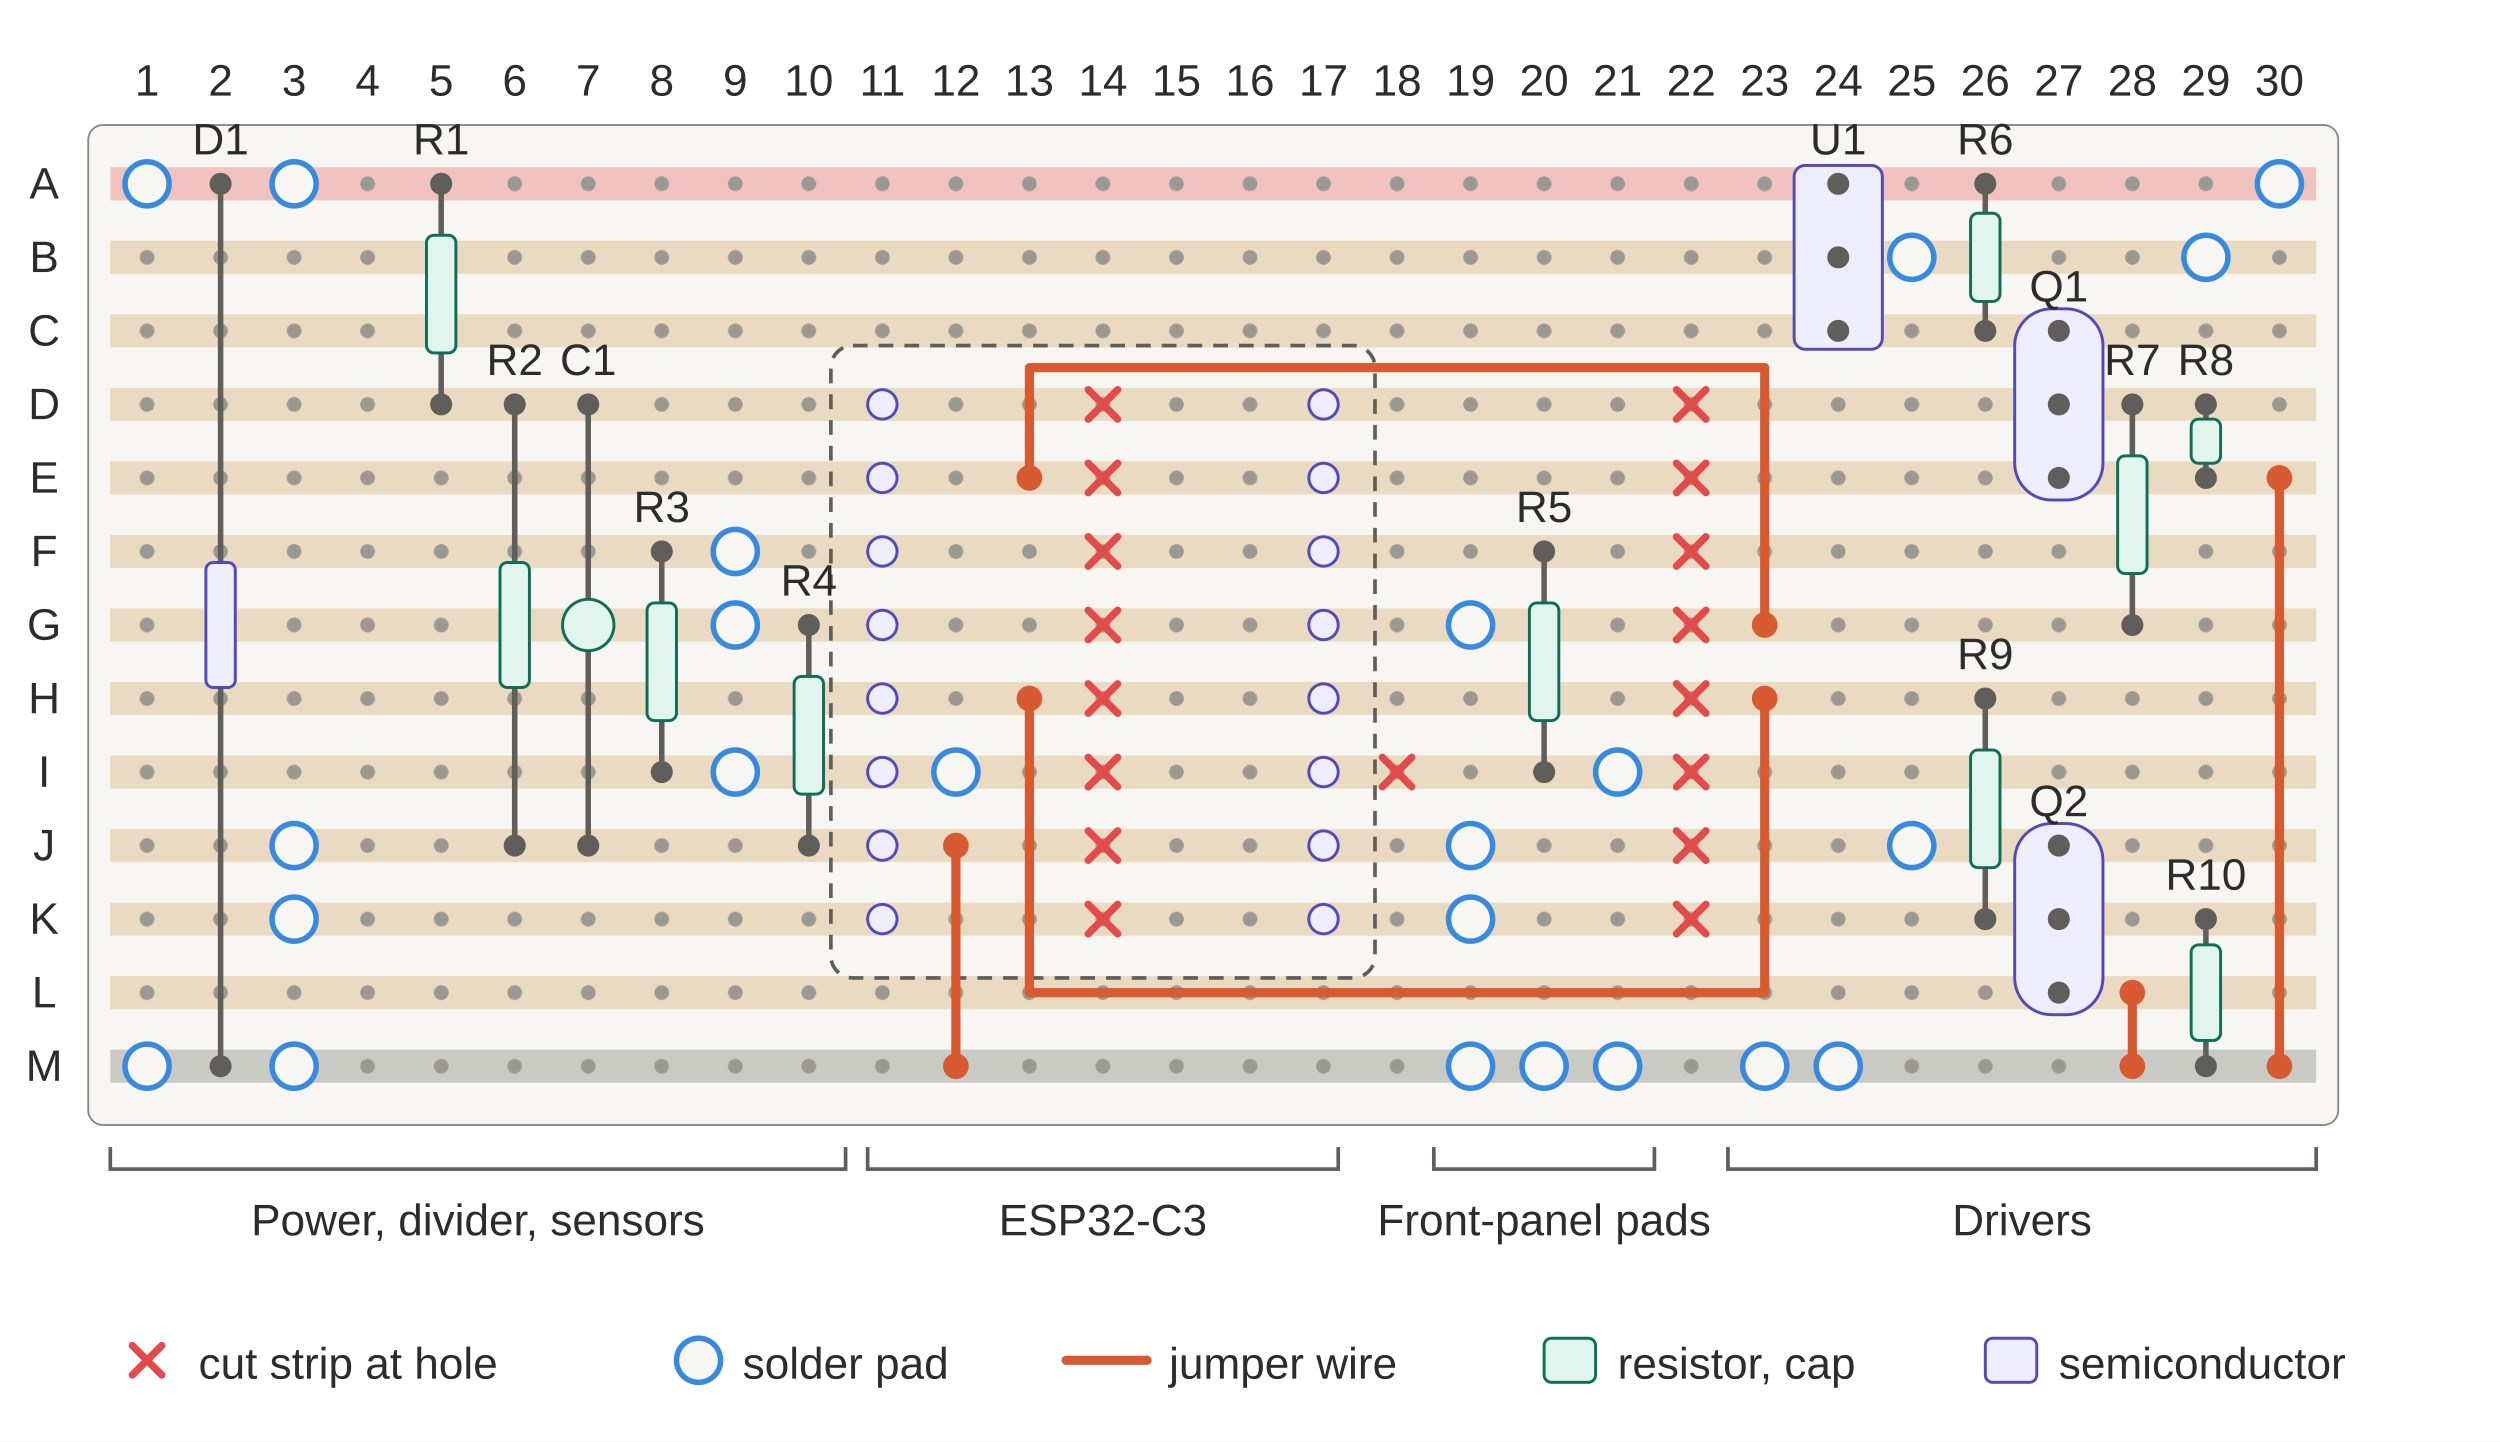
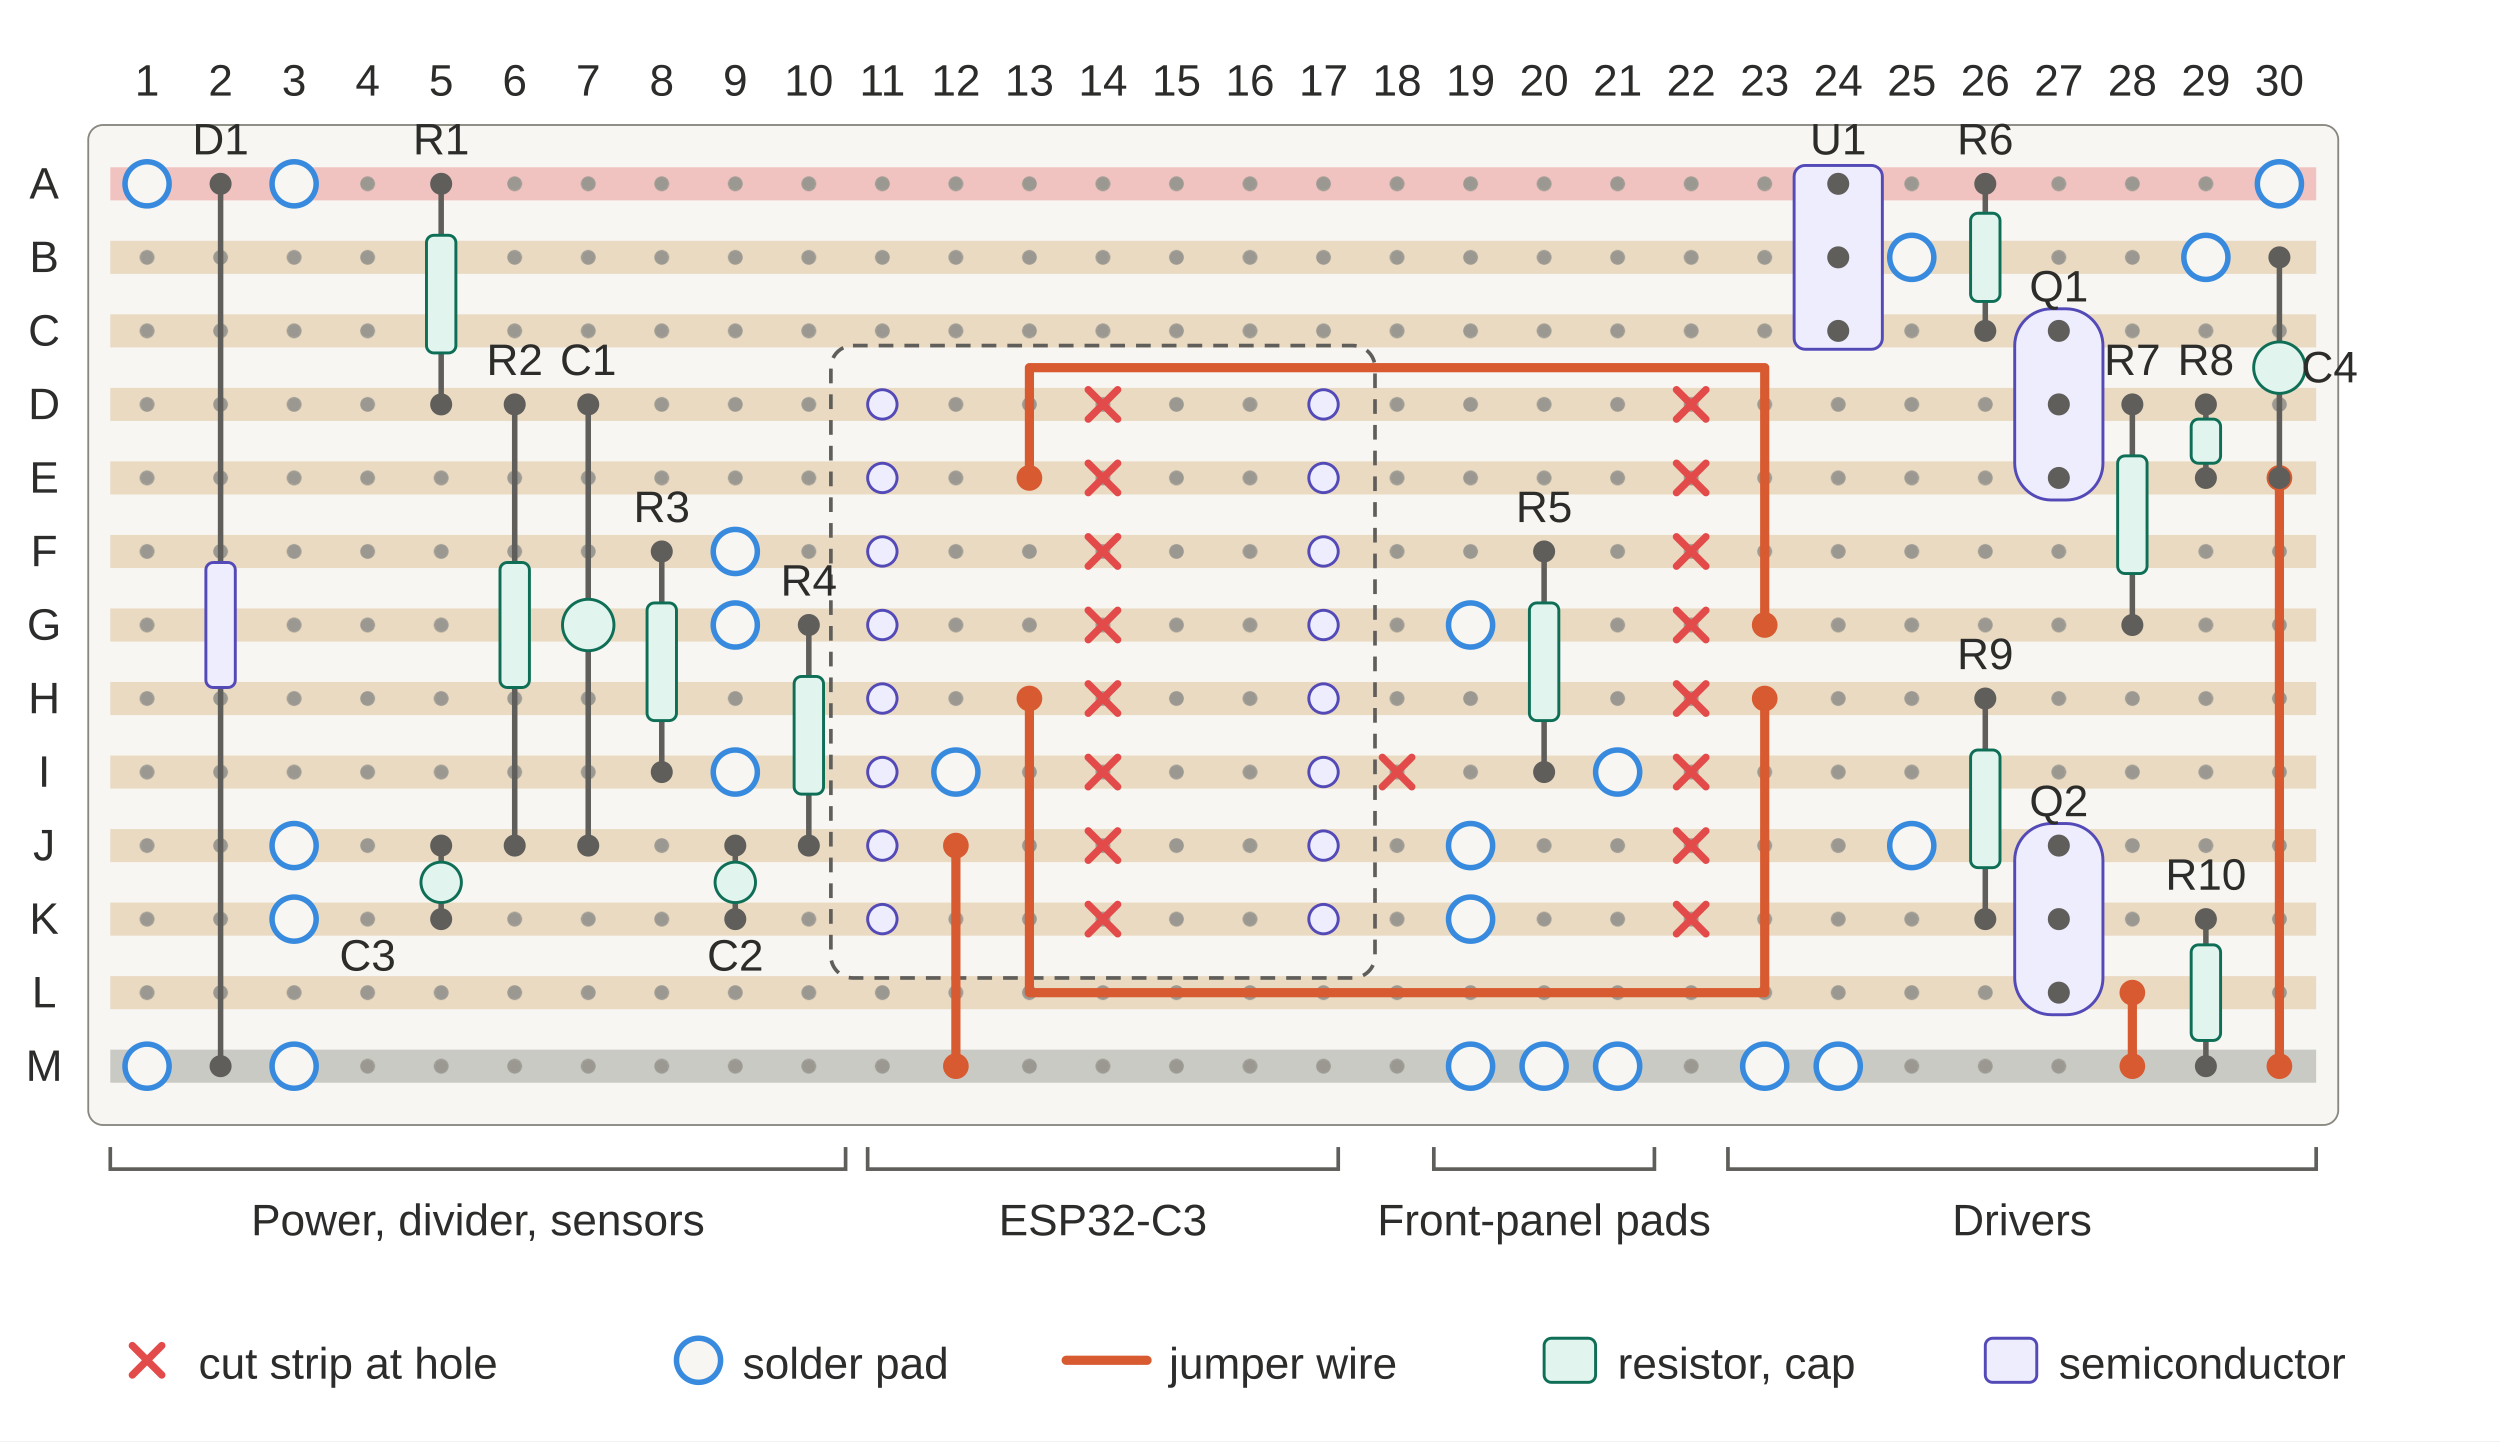
<svg xmlns="http://www.w3.org/2000/svg" width="1360" height="784" viewBox="0 0 680 392" font-family="Arial, sans-serif" font-size="12">
  <rect width="680" height="392" fill="#ffffff" />
  <defs>
    <pattern id="h" width="20" height="20" patternUnits="userSpaceOnUse" x="30" y="40">
      <circle cx="10" cy="10" r="2" fill="#9a9890" />
    </pattern>
  </defs>
  <rect x="24" y="34" width="612" height="272" rx="4" fill="#F7F6F2" stroke="#888780" stroke-width="0.5" />
  <line x1="30" y1="50" x2="630" y2="50" stroke="#E24B4A" stroke-width="9" opacity="0.3" />
  <line x1="30" y1="70" x2="630" y2="70" stroke="#BA7517" stroke-width="9" opacity="0.22" />
  <line x1="30" y1="90" x2="630" y2="90" stroke="#BA7517" stroke-width="9" opacity="0.22" />
  <line x1="30" y1="110" x2="630" y2="110" stroke="#BA7517" stroke-width="9" opacity="0.22" />
  <line x1="30" y1="130" x2="630" y2="130" stroke="#BA7517" stroke-width="9" opacity="0.22" />
  <line x1="30" y1="150" x2="630" y2="150" stroke="#BA7517" stroke-width="9" opacity="0.22" />
  <line x1="30" y1="170" x2="630" y2="170" stroke="#BA7517" stroke-width="9" opacity="0.22" />
  <line x1="30" y1="190" x2="630" y2="190" stroke="#BA7517" stroke-width="9" opacity="0.22" />
  <line x1="30" y1="210" x2="630" y2="210" stroke="#BA7517" stroke-width="9" opacity="0.22" />
  <line x1="30" y1="230" x2="630" y2="230" stroke="#BA7517" stroke-width="9" opacity="0.22" />
  <line x1="30" y1="250" x2="630" y2="250" stroke="#BA7517" stroke-width="9" opacity="0.22" />
  <line x1="30" y1="270" x2="630" y2="270" stroke="#BA7517" stroke-width="9" opacity="0.22" />
  <line x1="30" y1="290" x2="630" y2="290" stroke="#888780" stroke-width="9" opacity="0.4" />
  <rect x="30" y="40" width="600" height="260" fill="url(#h)" />
  <text x="40" y="26" text-anchor="middle" fill="#2C2C2A">1</text>
  <text x="60" y="26" text-anchor="middle" fill="#2C2C2A">2</text>
  <text x="80" y="26" text-anchor="middle" fill="#2C2C2A">3</text>
  <text x="100" y="26" text-anchor="middle" fill="#2C2C2A">4</text>
  <text x="120" y="26" text-anchor="middle" fill="#2C2C2A">5</text>
  <text x="140" y="26" text-anchor="middle" fill="#2C2C2A">6</text>
  <text x="160" y="26" text-anchor="middle" fill="#2C2C2A">7</text>
  <text x="180" y="26" text-anchor="middle" fill="#2C2C2A">8</text>
  <text x="200" y="26" text-anchor="middle" fill="#2C2C2A">9</text>
  <text x="220" y="26" text-anchor="middle" fill="#2C2C2A">10</text>
  <text x="240" y="26" text-anchor="middle" fill="#2C2C2A">11</text>
  <text x="260" y="26" text-anchor="middle" fill="#2C2C2A">12</text>
  <text x="280" y="26" text-anchor="middle" fill="#2C2C2A">13</text>
  <text x="300" y="26" text-anchor="middle" fill="#2C2C2A">14</text>
  <text x="320" y="26" text-anchor="middle" fill="#2C2C2A">15</text>
  <text x="340" y="26" text-anchor="middle" fill="#2C2C2A">16</text>
  <text x="360" y="26" text-anchor="middle" fill="#2C2C2A">17</text>
  <text x="380" y="26" text-anchor="middle" fill="#2C2C2A">18</text>
  <text x="400" y="26" text-anchor="middle" fill="#2C2C2A">19</text>
  <text x="420" y="26" text-anchor="middle" fill="#2C2C2A">20</text>
  <text x="440" y="26" text-anchor="middle" fill="#2C2C2A">21</text>
  <text x="460" y="26" text-anchor="middle" fill="#2C2C2A">22</text>
  <text x="480" y="26" text-anchor="middle" fill="#2C2C2A">23</text>
  <text x="500" y="26" text-anchor="middle" fill="#2C2C2A">24</text>
  <text x="520" y="26" text-anchor="middle" fill="#2C2C2A">25</text>
  <text x="540" y="26" text-anchor="middle" fill="#2C2C2A">26</text>
  <text x="560" y="26" text-anchor="middle" fill="#2C2C2A">27</text>
  <text x="580" y="26" text-anchor="middle" fill="#2C2C2A">28</text>
  <text x="600" y="26" text-anchor="middle" fill="#2C2C2A">29</text>
  <text x="620" y="26" text-anchor="middle" fill="#2C2C2A">30</text>
  <text x="12" y="54" text-anchor="middle" fill="#2C2C2A">A</text>
  <text x="12" y="74" text-anchor="middle" fill="#2C2C2A">B</text>
  <text x="12" y="94" text-anchor="middle" fill="#2C2C2A">C</text>
  <text x="12" y="114" text-anchor="middle" fill="#2C2C2A">D</text>
  <text x="12" y="134" text-anchor="middle" fill="#2C2C2A">E</text>
  <text x="12" y="154" text-anchor="middle" fill="#2C2C2A">F</text>
  <text x="12" y="174" text-anchor="middle" fill="#2C2C2A">G</text>
  <text x="12" y="194" text-anchor="middle" fill="#2C2C2A">H</text>
  <text x="12" y="214" text-anchor="middle" fill="#2C2C2A">I</text>
  <text x="12" y="234" text-anchor="middle" fill="#2C2C2A">J</text>
  <text x="12" y="254" text-anchor="middle" fill="#2C2C2A">K</text>
  <text x="12" y="274" text-anchor="middle" fill="#2C2C2A">L</text>
  <text x="12" y="294" text-anchor="middle" fill="#2C2C2A">M</text>
  <rect x="226" y="94" width="148" height="172" rx="6" fill="none" stroke="#5F5E5A" stroke-dasharray="4 3" />
  <circle cx="240" cy="110" r="4" fill="#EEEDFE" stroke="#534AB7" stroke-width="0.8" />
  <circle cx="360" cy="110" r="4" fill="#EEEDFE" stroke="#534AB7" stroke-width="0.8" />
  <circle cx="240" cy="130" r="4" fill="#EEEDFE" stroke="#534AB7" stroke-width="0.8" />
  <circle cx="360" cy="130" r="4" fill="#EEEDFE" stroke="#534AB7" stroke-width="0.8" />
  <circle cx="240" cy="150" r="4" fill="#EEEDFE" stroke="#534AB7" stroke-width="0.8" />
  <circle cx="360" cy="150" r="4" fill="#EEEDFE" stroke="#534AB7" stroke-width="0.8" />
  <circle cx="240" cy="170" r="4" fill="#EEEDFE" stroke="#534AB7" stroke-width="0.8" />
  <circle cx="360" cy="170" r="4" fill="#EEEDFE" stroke="#534AB7" stroke-width="0.8" />
  <circle cx="240" cy="190" r="4" fill="#EEEDFE" stroke="#534AB7" stroke-width="0.8" />
  <circle cx="360" cy="190" r="4" fill="#EEEDFE" stroke="#534AB7" stroke-width="0.8" />
  <circle cx="240" cy="210" r="4" fill="#EEEDFE" stroke="#534AB7" stroke-width="0.8" />
  <circle cx="360" cy="210" r="4" fill="#EEEDFE" stroke="#534AB7" stroke-width="0.8" />
  <circle cx="240" cy="230" r="4" fill="#EEEDFE" stroke="#534AB7" stroke-width="0.8" />
  <circle cx="360" cy="230" r="4" fill="#EEEDFE" stroke="#534AB7" stroke-width="0.8" />
  <circle cx="240" cy="250" r="4" fill="#EEEDFE" stroke="#534AB7" stroke-width="0.8" />
  <circle cx="360" cy="250" r="4" fill="#EEEDFE" stroke="#534AB7" stroke-width="0.8" />
  <line x1="60" y1="50" x2="60" y2="290" stroke="#5F5E5A" stroke-width="1.5" />
  <rect x="56" y="153.0" width="8" height="34" rx="2" fill="#EEEDFE" stroke="#534AB7" stroke-width="0.8" />
  <circle cx="60" cy="50" r="3" fill="#5F5E5A" />
  <circle cx="60" cy="290" r="3" fill="#5F5E5A" />
  <line x1="120" y1="50" x2="120" y2="110" stroke="#5F5E5A" stroke-width="1.5" />
  <rect x="116" y="64.0" width="8" height="32" rx="2" fill="#E1F5EE" stroke="#0F6E56" stroke-width="0.8" />
  <circle cx="120" cy="50" r="3" fill="#5F5E5A" />
  <circle cx="120" cy="110" r="3" fill="#5F5E5A" />
  <line x1="140" y1="110" x2="140" y2="230" stroke="#5F5E5A" stroke-width="1.5" />
  <rect x="136" y="153.0" width="8" height="34" rx="2" fill="#E1F5EE" stroke="#0F6E56" stroke-width="0.8" />
  <circle cx="140" cy="110" r="3" fill="#5F5E5A" />
  <circle cx="140" cy="230" r="3" fill="#5F5E5A" />
  <line x1="180" y1="150" x2="180" y2="210" stroke="#5F5E5A" stroke-width="1.5" />
  <rect x="176" y="164.0" width="8" height="32" rx="2" fill="#E1F5EE" stroke="#0F6E56" stroke-width="0.8" />
  <circle cx="180" cy="150" r="3" fill="#5F5E5A" />
  <circle cx="180" cy="210" r="3" fill="#5F5E5A" />
  <line x1="220" y1="170" x2="220" y2="230" stroke="#5F5E5A" stroke-width="1.5" />
  <rect x="216" y="184.0" width="8" height="32" rx="2" fill="#E1F5EE" stroke="#0F6E56" stroke-width="0.8" />
  <circle cx="220" cy="170" r="3" fill="#5F5E5A" />
  <circle cx="220" cy="230" r="3" fill="#5F5E5A" />
  <line x1="420" y1="150" x2="420" y2="210" stroke="#5F5E5A" stroke-width="1.5" />
  <rect x="416" y="164.0" width="8" height="32" rx="2" fill="#E1F5EE" stroke="#0F6E56" stroke-width="0.8" />
  <circle cx="420" cy="150" r="3" fill="#5F5E5A" />
  <circle cx="420" cy="210" r="3" fill="#5F5E5A" />
  <line x1="540" y1="50" x2="540" y2="90" stroke="#5F5E5A" stroke-width="1.5" />
  <rect x="536" y="58.0" width="8" height="24" rx="2" fill="#E1F5EE" stroke="#0F6E56" stroke-width="0.8" />
  <circle cx="540" cy="50" r="3" fill="#5F5E5A" />
  <circle cx="540" cy="90" r="3" fill="#5F5E5A" />
  <line x1="580" y1="110" x2="580" y2="170" stroke="#5F5E5A" stroke-width="1.5" />
  <rect x="576" y="124.0" width="8" height="32" rx="2" fill="#E1F5EE" stroke="#0F6E56" stroke-width="0.8" />
  <circle cx="580" cy="110" r="3" fill="#5F5E5A" />
  <circle cx="580" cy="170" r="3" fill="#5F5E5A" />
  <line x1="600" y1="110" x2="600" y2="130" stroke="#5F5E5A" stroke-width="1.5" />
  <rect x="596" y="114.0" width="8" height="12" rx="2" fill="#E1F5EE" stroke="#0F6E56" stroke-width="0.8" />
  <circle cx="600" cy="110" r="3" fill="#5F5E5A" />
  <circle cx="600" cy="130" r="3" fill="#5F5E5A" />
  <line x1="540" y1="190" x2="540" y2="250" stroke="#5F5E5A" stroke-width="1.5" />
  <rect x="536" y="204.0" width="8" height="32" rx="2" fill="#E1F5EE" stroke="#0F6E56" stroke-width="0.8" />
  <circle cx="540" cy="190" r="3" fill="#5F5E5A" />
  <circle cx="540" cy="250" r="3" fill="#5F5E5A" />
  <line x1="600" y1="250" x2="600" y2="290" stroke="#5F5E5A" stroke-width="1.5" />
  <rect x="596" y="257.0" width="8" height="26" rx="2" fill="#E1F5EE" stroke="#0F6E56" stroke-width="0.8" />
  <circle cx="600" cy="250" r="3" fill="#5F5E5A" />
  <circle cx="600" cy="290" r="3" fill="#5F5E5A" />
  <line x1="160" y1="110" x2="160" y2="230" stroke="#5F5E5A" stroke-width="1.5" />
  <circle cx="160" cy="170" r="7" fill="#E1F5EE" stroke="#0F6E56" stroke-width="0.8" />
  <circle cx="160" cy="110" r="3" fill="#5F5E5A" />
  <circle cx="160" cy="230" r="3" fill="#5F5E5A" />
  <rect x="488" y="45" width="24" height="50" rx="3" fill="#EEEDFE" stroke="#534AB7" stroke-width="0.8" />
  <circle cx="500" cy="50" r="3" fill="#5F5E5A" />
  <circle cx="500" cy="70" r="3" fill="#5F5E5A" />
  <circle cx="500" cy="90" r="3" fill="#5F5E5A" />
  <rect x="548" y="84" width="24" height="52" rx="10" fill="#EEEDFE" stroke="#534AB7" stroke-width="0.8" />
  <circle cx="560" cy="90" r="3" fill="#5F5E5A" />
  <circle cx="560" cy="110" r="3" fill="#5F5E5A" />
  <circle cx="560" cy="130" r="3" fill="#5F5E5A" />
  <rect x="548" y="224" width="24" height="52" rx="10" fill="#EEEDFE" stroke="#534AB7" stroke-width="0.8" />
  <circle cx="560" cy="230" r="3" fill="#5F5E5A" />
  <circle cx="560" cy="250" r="3" fill="#5F5E5A" />
  <circle cx="560" cy="270" r="3" fill="#5F5E5A" />
  <circle cx="40" cy="50" r="6" fill="#F7F6F2" stroke="#378ADD" stroke-width="1.5" />
  <circle cx="40" cy="290" r="6" fill="#F7F6F2" stroke="#378ADD" stroke-width="1.5" />
  <circle cx="80" cy="50" r="6" fill="#F7F6F2" stroke="#378ADD" stroke-width="1.5" />
  <circle cx="80" cy="290" r="6" fill="#F7F6F2" stroke="#378ADD" stroke-width="1.5" />
  <circle cx="80" cy="250" r="6" fill="#F7F6F2" stroke="#378ADD" stroke-width="1.5" />
  <circle cx="80" cy="230" r="6" fill="#F7F6F2" stroke="#378ADD" stroke-width="1.5" />
  <circle cx="200" cy="150" r="6" fill="#F7F6F2" stroke="#378ADD" stroke-width="1.5" />
  <circle cx="200" cy="170" r="6" fill="#F7F6F2" stroke="#378ADD" stroke-width="1.5" />
  <circle cx="200" cy="210" r="6" fill="#F7F6F2" stroke="#378ADD" stroke-width="1.5" />
  <circle cx="260" cy="210" r="6" fill="#F7F6F2" stroke="#378ADD" stroke-width="1.5" />
  <circle cx="400" cy="170" r="6" fill="#F7F6F2" stroke="#378ADD" stroke-width="1.5" />
  <circle cx="400" cy="230" r="6" fill="#F7F6F2" stroke="#378ADD" stroke-width="1.5" />
  <circle cx="400" cy="250" r="6" fill="#F7F6F2" stroke="#378ADD" stroke-width="1.5" />
  <circle cx="400" cy="290" r="6" fill="#F7F6F2" stroke="#378ADD" stroke-width="1.5" />
  <circle cx="420" cy="290" r="6" fill="#F7F6F2" stroke="#378ADD" stroke-width="1.5" />
  <circle cx="440" cy="210" r="6" fill="#F7F6F2" stroke="#378ADD" stroke-width="1.5" />
  <circle cx="440" cy="290" r="6" fill="#F7F6F2" stroke="#378ADD" stroke-width="1.5" />
  <circle cx="520" cy="70" r="6" fill="#F7F6F2" stroke="#378ADD" stroke-width="1.5" />
  <circle cx="600" cy="70" r="6" fill="#F7F6F2" stroke="#378ADD" stroke-width="1.5" />
  <circle cx="480" cy="290" r="6" fill="#F7F6F2" stroke="#378ADD" stroke-width="1.5" />
  <circle cx="500" cy="290" r="6" fill="#F7F6F2" stroke="#378ADD" stroke-width="1.5" />
  <circle cx="620" cy="50" r="6" fill="#F7F6F2" stroke="#378ADD" stroke-width="1.5" />
  <circle cx="520" cy="230" r="6" fill="#F7F6F2" stroke="#378ADD" stroke-width="1.5" />
  <line x1="260" y1="230" x2="260" y2="290" fill="none" stroke="#D85A30" stroke-width="2.5" stroke-linecap="round" stroke-linejoin="round" />
  <path d="M280 130L280 100L480 100L480 170" fill="none" stroke="#D85A30" stroke-width="2.5" stroke-linecap="round" stroke-linejoin="round" />
  <path d="M280 190L280 270L480 270L480 190" fill="none" stroke="#D85A30" stroke-width="2.5" stroke-linecap="round" stroke-linejoin="round" />
  <line x1="620" y1="130" x2="620" y2="290" fill="none" stroke="#D85A30" stroke-width="2.5" stroke-linecap="round" stroke-linejoin="round" />
  <line x1="580" y1="270" x2="580" y2="290" fill="none" stroke="#D85A30" stroke-width="2.5" stroke-linecap="round" stroke-linejoin="round" />
  <circle cx="260" cy="230" r="3.5" fill="#D85A30" />
  <circle cx="260" cy="290" r="3.5" fill="#D85A30" />
  <circle cx="280" cy="130" r="3.5" fill="#D85A30" />
  <circle cx="480" cy="170" r="3.5" fill="#D85A30" />
  <circle cx="280" cy="190" r="3.5" fill="#D85A30" />
  <circle cx="480" cy="190" r="3.5" fill="#D85A30" />
  <circle cx="620" cy="130" r="3.5" fill="#D85A30" />
  <circle cx="620" cy="290" r="3.5" fill="#D85A30" />
  <circle cx="580" cy="270" r="3.5" fill="#D85A30" />
  <circle cx="580" cy="290" r="3.5" fill="#D85A30" />
  <path d="M296 106L304 114M304 106L296 114M296 126L304 134M304 126L296 134M296 146L304 154M304 146L296 154M296 166L304 174M304 166L296 174M296 186L304 194M304 186L296 194M296 206L304 214M304 206L296 214M296 226L304 234M304 226L296 234M296 246L304 254M304 246L296 254M456 106L464 114M464 106L456 114M456 126L464 134M464 126L456 134M456 146L464 154M464 146L456 154M456 166L464 174M464 166L456 174M456 186L464 194M464 186L456 194M456 206L464 214M464 206L456 214M456 226L464 234M464 226L456 234M456 246L464 254M464 246L456 254M376 206L384 214M384 206L376 214" fill="none" stroke="#E24B4A" stroke-width="2" stroke-linecap="round" />
+   <line x1="200" y1="230" x2="200" y2="250" stroke="#5F5E5A" stroke-width="1.5" />
+   <circle cx="200" cy="230" r="3" fill="#5F5E5A" />
+   <circle cx="200" cy="250" r="3" fill="#5F5E5A" />
+   <circle cx="200" cy="240.0" r="5.5" fill="#E1F5EE" stroke="#0F6E56" stroke-width="0.8" />
+   <line x1="120" y1="230" x2="120" y2="250" stroke="#5F5E5A" stroke-width="1.5" />
+   <circle cx="120" cy="230" r="3" fill="#5F5E5A" />
+   <circle cx="120" cy="250" r="3" fill="#5F5E5A" />
+   <circle cx="120" cy="240.0" r="5.5" fill="#E1F5EE" stroke="#0F6E56" stroke-width="0.8" />
+   <line x1="620" y1="70" x2="620" y2="130" stroke="#5F5E5A" stroke-width="1.5" />
+   <circle cx="620" cy="70" r="3" fill="#5F5E5A" />
+   <circle cx="620" cy="130" r="3" fill="#5F5E5A" />
+   <circle cx="620" cy="100" r="7" fill="#E1F5EE" stroke="#0F6E56" stroke-width="0.8" />
+   <text x="200" y="264" text-anchor="middle" fill="#2C2C2A">C2</text>
+   <text x="100" y="264" text-anchor="middle" fill="#2C2C2A">C3</text>
+   <text x="626" y="104" text-anchor="start" fill="#2C2C2A">C4</text>
  <text x="60" y="42" text-anchor="middle" fill="#2C2C2A">D1</text>
  <text x="120" y="42" text-anchor="middle" fill="#2C2C2A">R1</text>
  <text x="140" y="102" text-anchor="middle" fill="#2C2C2A">R2</text>
  <text x="160" y="102" text-anchor="middle" fill="#2C2C2A">C1</text>
  <text x="180" y="142" text-anchor="middle" fill="#2C2C2A">R3</text>
  <text x="220" y="162" text-anchor="middle" fill="#2C2C2A">R4</text>
  <text x="420" y="142" text-anchor="middle" fill="#2C2C2A">R5</text>
  <text x="500" y="42" text-anchor="middle" fill="#2C2C2A">U1</text>
  <text x="540" y="42" text-anchor="middle" fill="#2C2C2A">R6</text>
  <text x="560" y="82" text-anchor="middle" fill="#2C2C2A">Q1</text>
  <text x="580" y="102" text-anchor="middle" fill="#2C2C2A">R7</text>
  <text x="600" y="102" text-anchor="middle" fill="#2C2C2A">R8</text>
  <text x="540" y="182" text-anchor="middle" fill="#2C2C2A">R9</text>
  <text x="560" y="222" text-anchor="middle" fill="#2C2C2A">Q2</text>
  <text x="600" y="242" text-anchor="middle" fill="#2C2C2A">R10</text>
  <path d="M30 312L30 318L230 318L230 312M236 312L236 318L364 318L364 312M390 312L390 318L450 318L450 312M470 312L470 318L630 318L630 312" fill="none" stroke="#5F5E5A" />
  <text x="130" y="336" text-anchor="middle" fill="#2C2C2A">Power, divider, sensors</text>
  <text x="300" y="336" text-anchor="middle" fill="#2C2C2A">ESP32-C3</text>
  <text x="420" y="336" text-anchor="middle" fill="#2C2C2A">Front-panel pads</text>
  <text x="550" y="336" text-anchor="middle" fill="#2C2C2A">Drivers</text>
  <path d="M36 366L44 374M44 366L36 374" stroke="#E24B4A" stroke-width="2" stroke-linecap="round" />
  <text x="54" y="375" text-anchor="start" fill="#2C2C2A">cut strip at hole</text>
  <circle cx="190" cy="370" r="6" fill="#F7F6F2" stroke="#378ADD" stroke-width="1.5" />
  <text x="202" y="375" text-anchor="start" fill="#2C2C2A">solder pad</text>
  <line x1="290" y1="370" x2="312" y2="370" stroke="#D85A30" stroke-width="2.5" stroke-linecap="round" />
  <text x="318" y="375" text-anchor="start" fill="#2C2C2A">jumper wire</text>
  <rect x="420" y="364" width="14" height="12" rx="2" fill="#E1F5EE" stroke="#0F6E56" stroke-width="0.8" />
  <text x="440" y="375" text-anchor="start" fill="#2C2C2A">resistor, cap</text>
  <rect x="540" y="364" width="14" height="12" rx="2" fill="#EEEDFE" stroke="#534AB7" stroke-width="0.8" />
  <text x="560" y="375" text-anchor="start" fill="#2C2C2A">semiconductor</text>
</svg>
